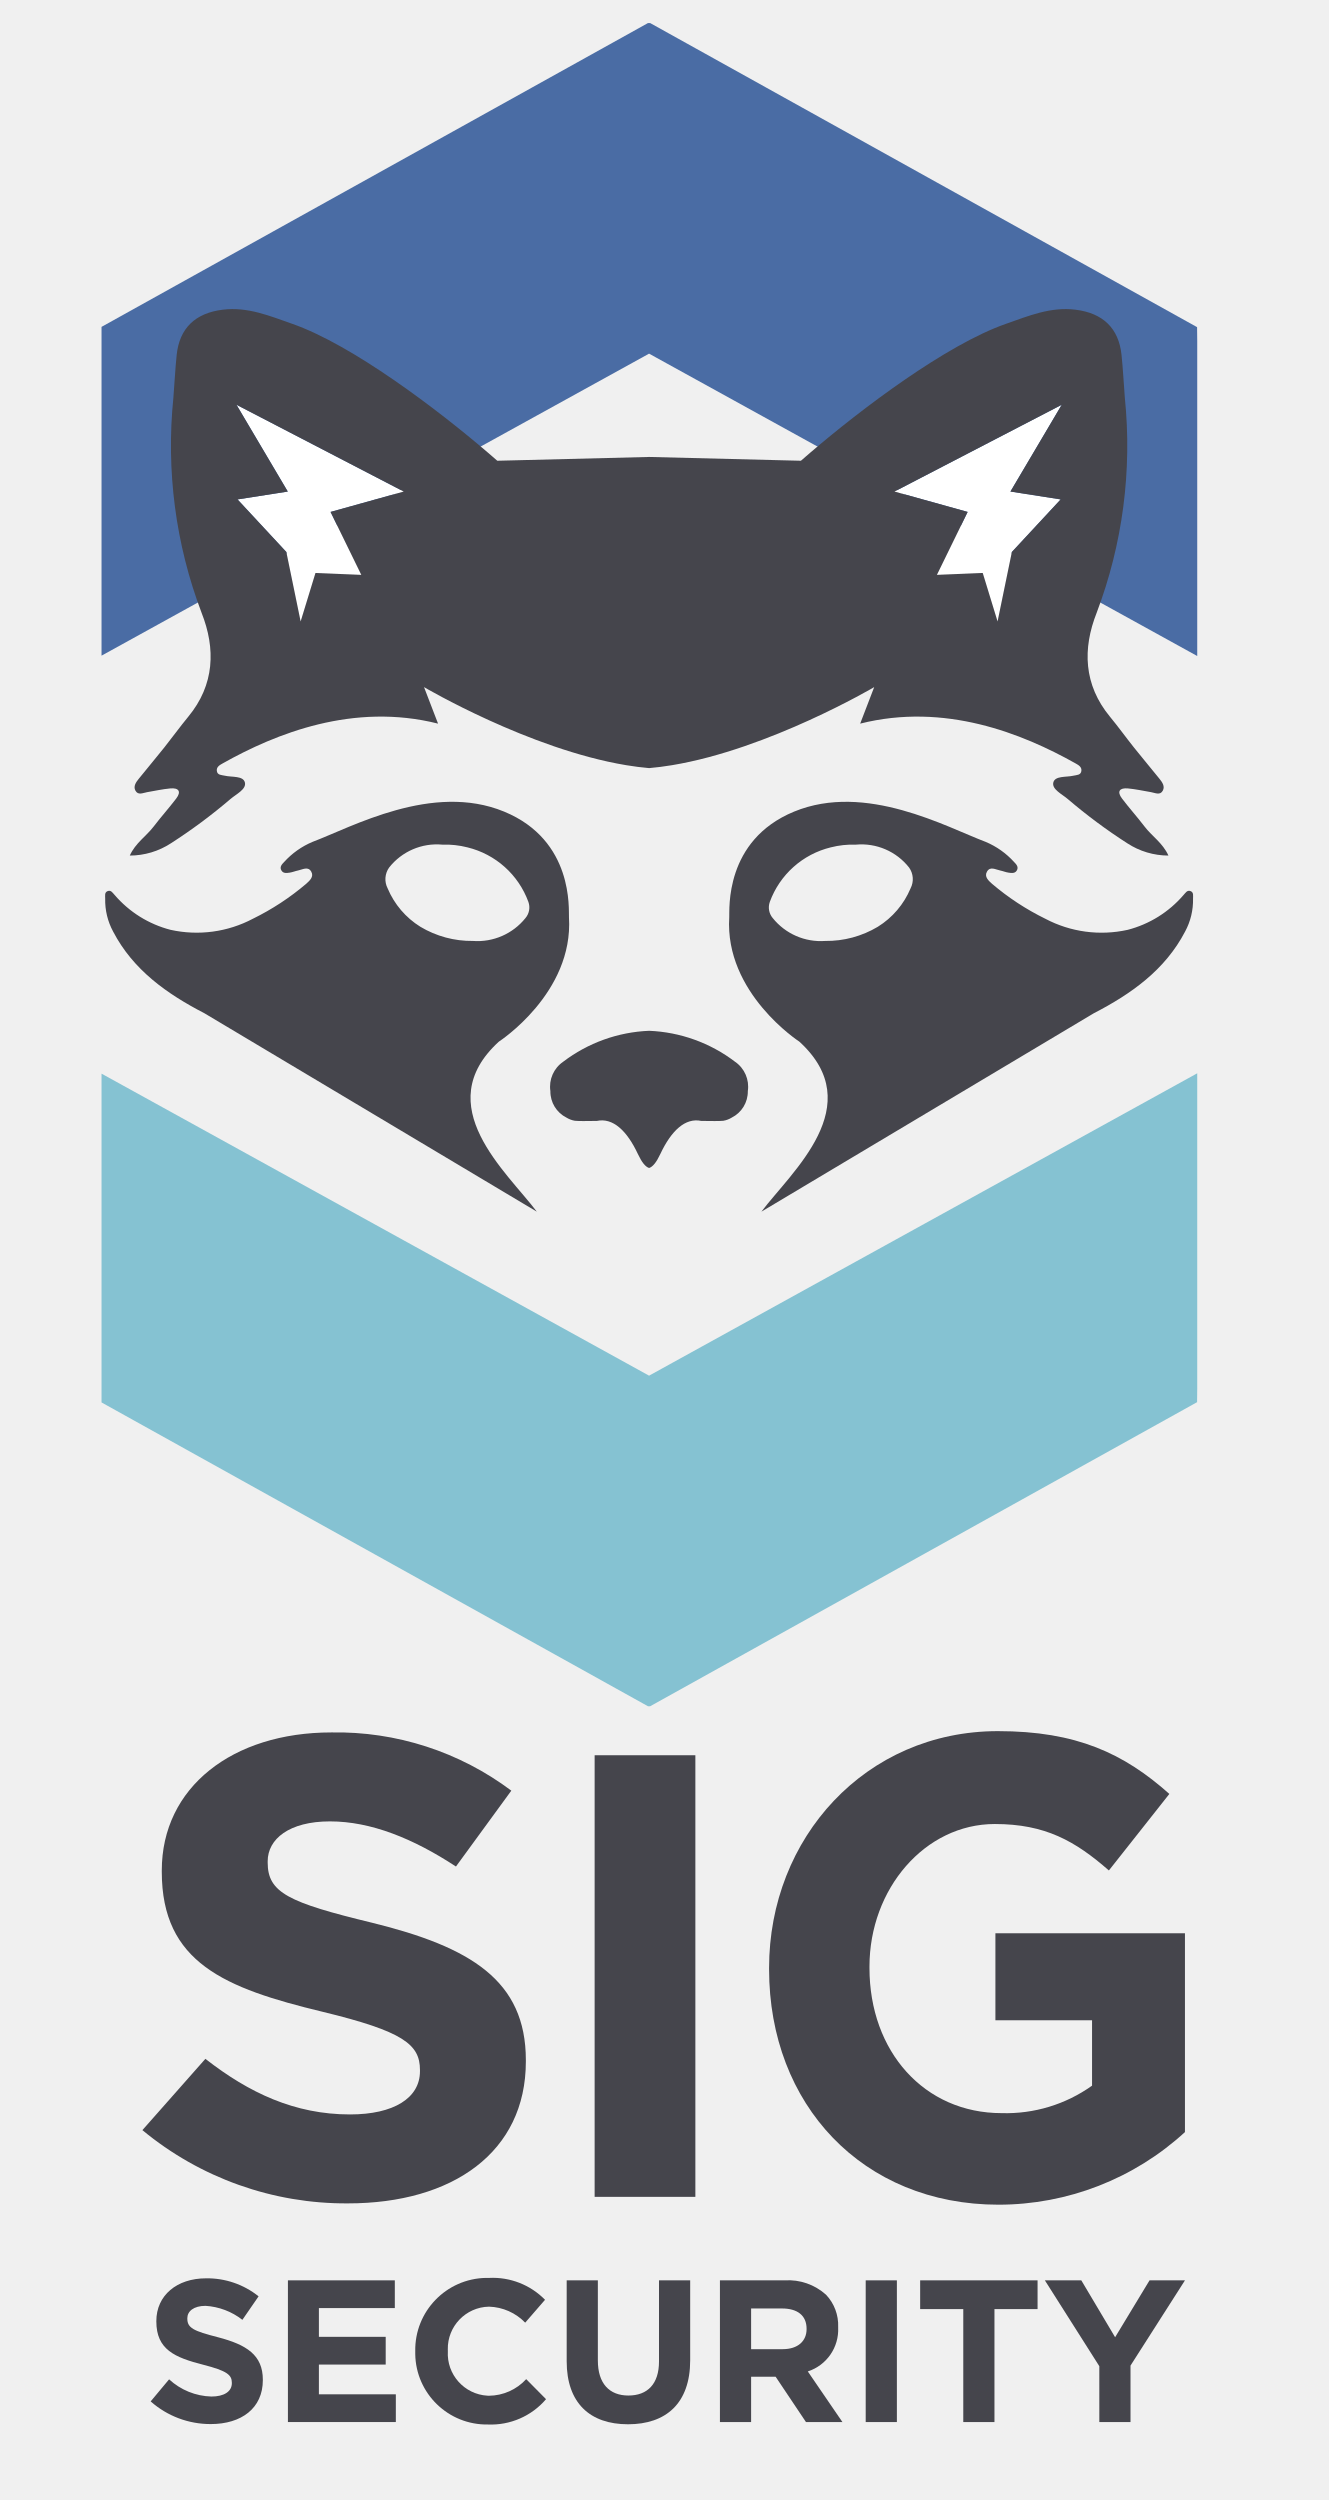
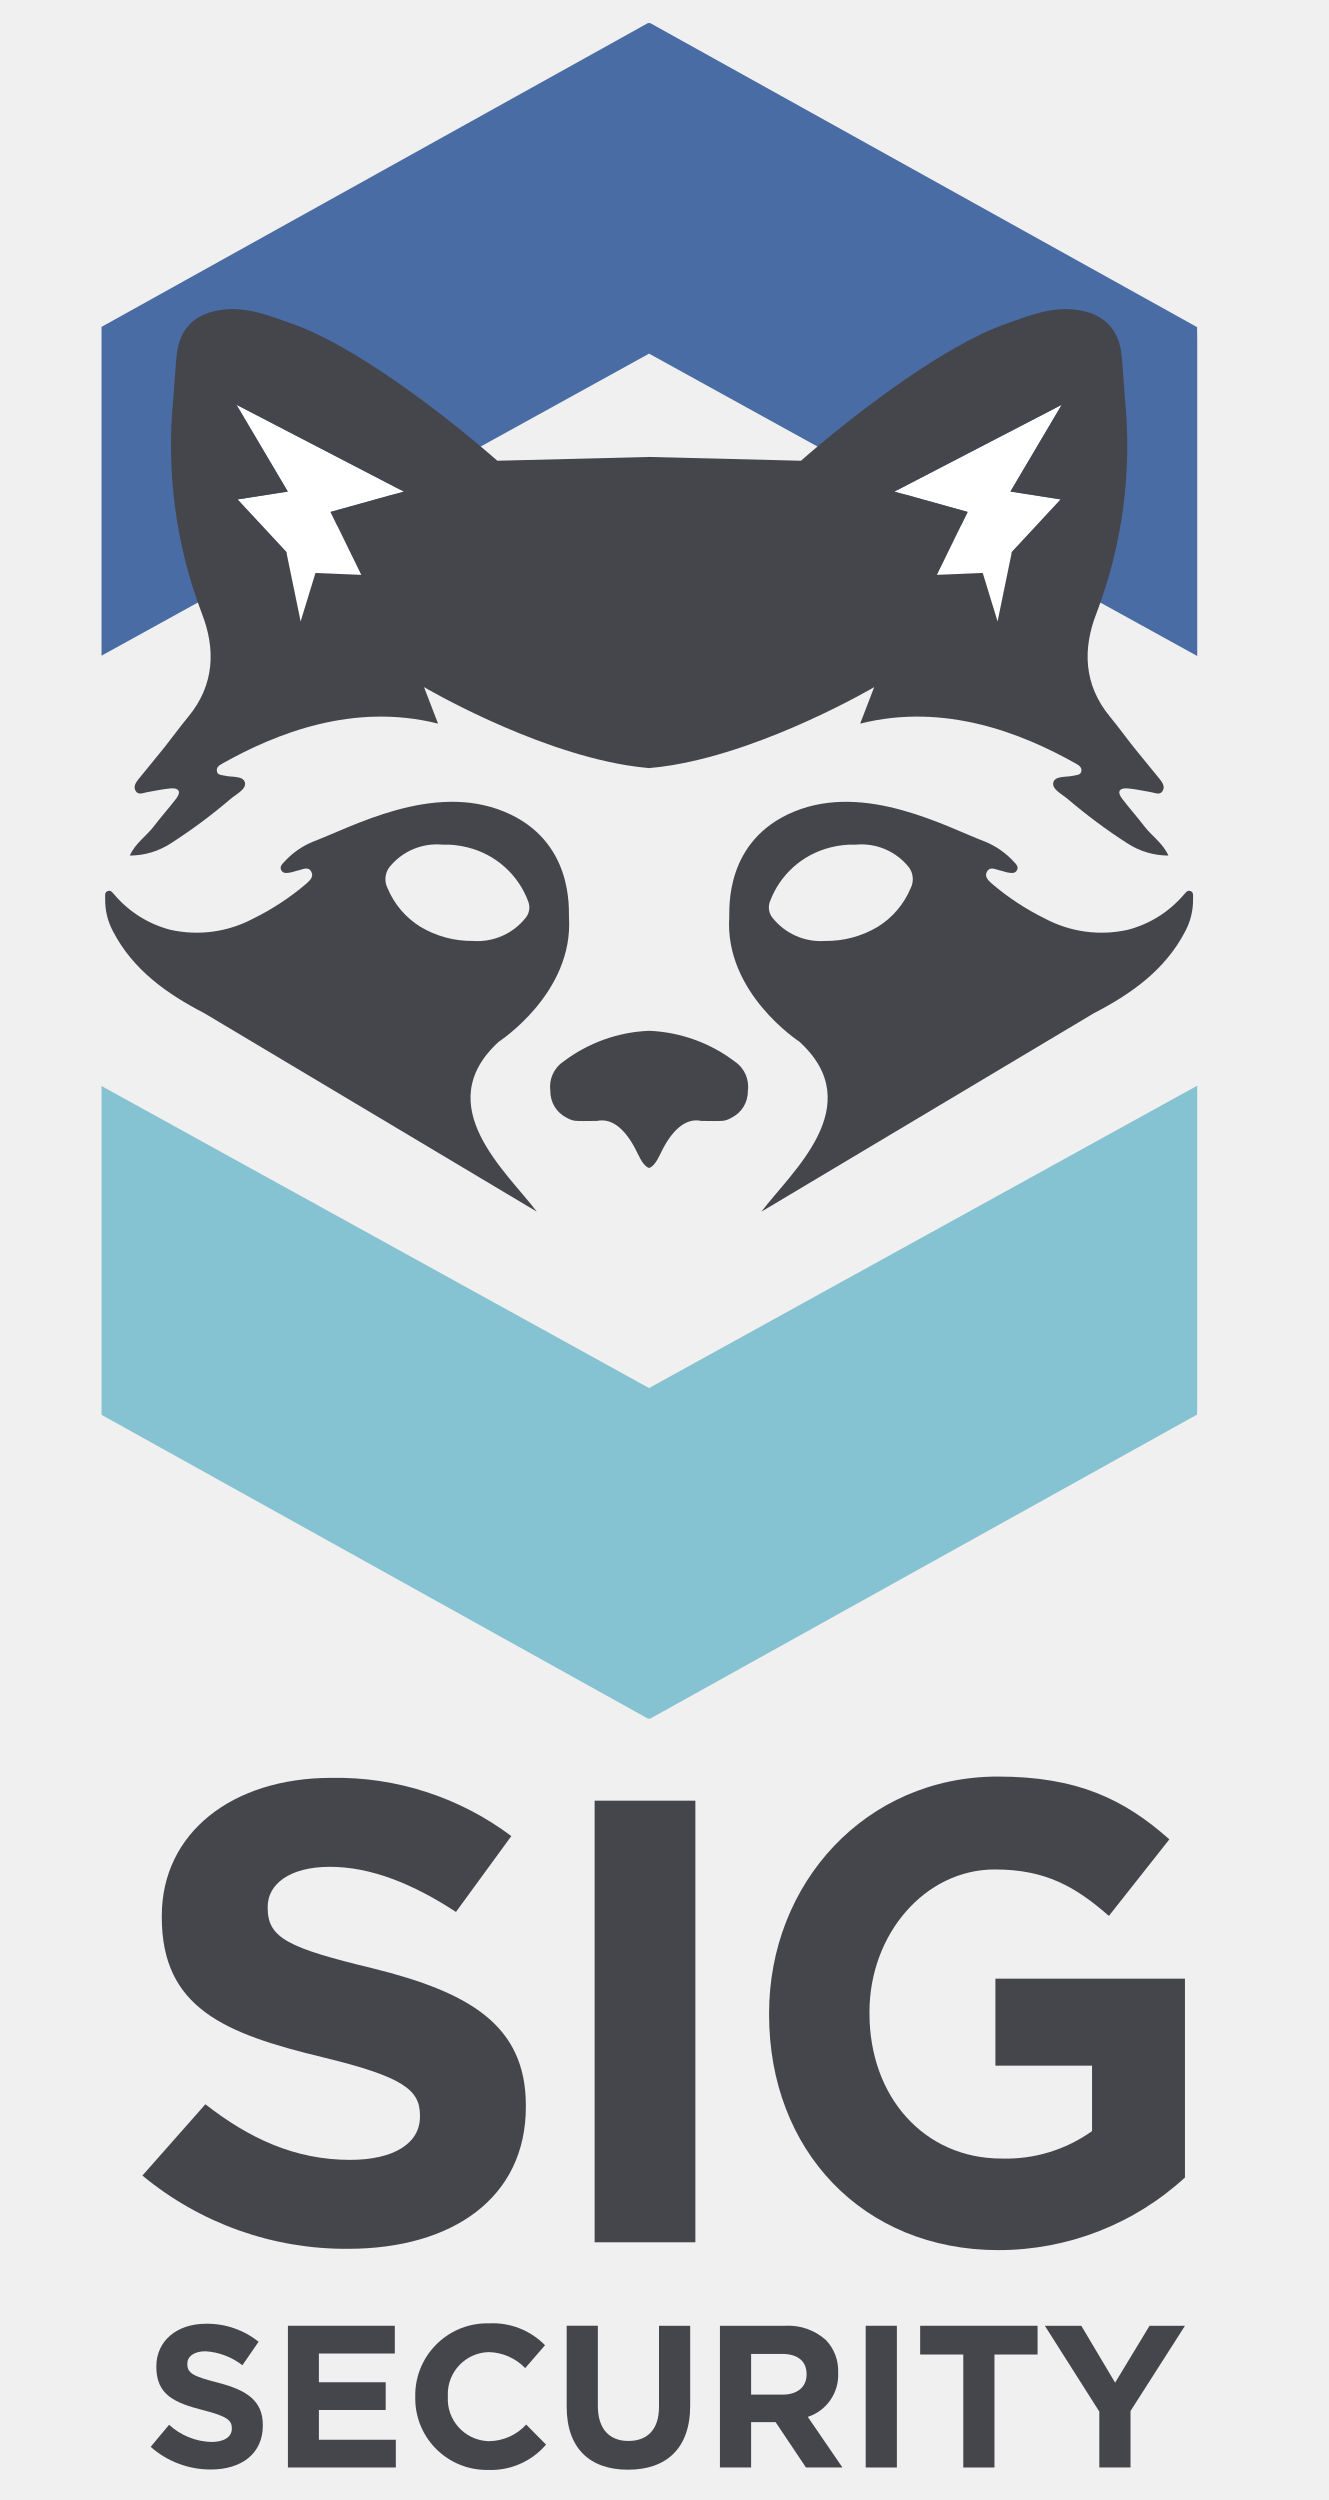
<svg xmlns="http://www.w3.org/2000/svg" id="Layer_1" data-name="Layer 1" viewBox="0 0 130.232 245">
  <defs>
    <style>.cls-1{fill:#45454c;}.cls-2{fill:none;}.cls-3{fill:#4a6ca4;}.cls-4{fill:#85c2d2;}.cls-5{fill:#444445;}.cls-6{fill:#fff;}</style>
  </defs>
-   <path class="cls-1" d="M13.955,208.753l6.173-6.987c4.273,3.334,8.75,5.449,14.177,5.449,4.273,0,6.851-1.602,6.851-4.231v-.128c0-2.501-1.628-3.782-9.564-5.706-9.564-2.307-15.737-4.808-15.737-13.718v-.128c0-8.141,6.919-13.526,16.618-13.526a28.51,28.51,0,0,1,17.636,5.706l-5.426,7.435c-4.205-2.757-8.343-4.423-12.345-4.423-4.002,0-6.105,1.731-6.105,3.91v.129c0,2.948,2.035,3.91,10.243,5.897,9.632,2.372,15.058,5.641,15.058,13.461v.129c0,8.909-7.19,13.91-17.432,13.91A31.254,31.254,0,0,1,13.955,208.753Z" />
-   <path class="cls-1" d="M58.274,172.014h9.872v43.278H58.274Z" />
-   <path class="cls-1" d="M75.37,192.985v-.129c0-12.756,9.471-23.205,22.425-23.205,7.698,0,12.342,2.179,16.802,6.154l-5.926,7.5c-3.3-2.885-6.233-4.551-11.182-4.551-6.843,0-12.281,6.346-12.281,13.974v.128c0,8.205,5.377,14.231,12.953,14.231a14.516,14.516,0,0,0,8.86-2.692V197.984H97.55v-8.526h18.575v19.487a27.032,27.032,0,0,1-18.27,7.115C84.536,216.061,75.37,206.254,75.37,192.985Z" />
-   <path class="cls-1" d="M14.765,235.338l1.806-2.163a6.371,6.371,0,0,0,4.146,1.686c1.25,0,2.004-.496,2.004-1.309v-.039c0-.774-.476-1.171-2.797-1.766-2.798-.714-4.603-1.488-4.603-4.246v-.039c0-2.52,2.024-4.186,4.861-4.186a8.042,8.042,0,0,1,5.159,1.765l-1.587,2.302a6.514,6.514,0,0,0-3.611-1.37c-1.171,0-1.785.536-1.785,1.211v.039c0,.913.595,1.211,2.996,1.825,2.817.734,4.404,1.747,4.404,4.166v.04c0,2.757-2.103,4.305-5.099,4.305A8.838,8.838,0,0,1,14.765,235.338Z" />
-   <path class="cls-1" d="M28.216,223.474H38.692V226.192h-7.44v2.817h6.547v2.718h-6.547v2.916h7.539v2.718H28.216Z" />
-   <path class="cls-1" d="M40.695,230.458v-.04a7.059,7.059,0,0,1,6.932-7.183q.155-.003.31.001a7.166,7.166,0,0,1,5.476,2.143l-1.944,2.242a5.126,5.126,0,0,0-3.552-1.568,4.115,4.115,0,0,0-4.032,4.197q.001.064.005.129v.039A4.125,4.125,0,0,0,47.766,234.777h0q.075.004.151.006a5.013,5.013,0,0,0,3.651-1.627l1.944,1.964a7.1,7.1,0,0,1-5.694,2.481,7.01,7.01,0,0,1-7.123-6.896Q40.693,230.581,40.695,230.458Z" />
-   <path class="cls-1" d="M55.535,231.409v-7.936h3.055V231.33c0,2.262,1.131,3.432,2.996,3.432,1.865,0,2.996-1.13,2.996-3.332v-7.956H67.638v7.836c0,4.207-2.361,6.269-6.091,6.269C57.817,237.58,55.535,235.496,55.535,231.409Z" />
-   <path class="cls-1" d="M70.553,223.474H76.902a5.535,5.535,0,0,1,4.048,1.408A4.359,4.359,0,0,1,82.14,228.056v.04a4.311,4.311,0,0,1-2.976,4.305l3.393,4.96h-3.572L76.01,232.918H73.609v4.444H70.553Zm6.151,6.745c1.489,0,2.341-.793,2.341-1.964v-.04c0-1.309-.913-1.984-2.4-1.984h-3.036v3.988Z" />
-   <path class="cls-1" d="M84.839,223.474H87.894v13.888H84.839Z" />
-   <path class="cls-1" d="M94.401,226.291H90.175v-2.817h11.507v2.817H97.457v11.071H94.401Z" />
-   <path class="cls-1" d="M107.733,231.886l-5.336-8.412h3.571l3.314,5.575,3.373-5.575h3.472l-5.337,8.353v5.535h-3.056Z" />
+   <path class="cls-1" d="M13.955,213.205l6.173-6.987c4.273,3.334,8.75,5.449,14.177,5.449,4.273,0,6.851-1.602,6.851-4.231v-.128c0-2.501-1.628-3.782-9.564-5.706-9.564-2.307-15.737-4.808-15.737-13.718v-.128c0-8.141,6.919-13.526,16.618-13.526a28.51,28.51,0,0,1,17.636,5.706l-5.426,7.435c-4.205-2.757-8.343-4.423-12.345-4.423-4.002,0-6.105,1.731-6.105,3.91v.129c0,2.948,2.035,3.91,10.243,5.897,9.632,2.372,15.058,5.641,15.058,13.461v.129c0,8.909-7.19,13.91-17.432,13.91A31.254,31.254,0,0,1,13.955,213.205Z" />
+   <path class="cls-1" d="M58.274,176.466h9.872v43.278H58.274Z" />
+   <path class="cls-1" d="M75.37,197.437v-.129c0-12.756,9.471-23.205,22.425-23.205,7.698,0,12.342,2.179,16.802,6.154l-5.926,7.5c-3.3-2.885-6.233-4.551-11.182-4.551-6.843,0-12.281,6.346-12.281,13.974v.128c0,8.205,5.377,14.231,12.953,14.231a14.516,14.516,0,0,0,8.86-2.692V202.436H97.55v-8.526h18.575v19.487a27.032,27.032,0,0,1-18.27,7.115C84.536,220.513,75.37,210.706,75.37,197.437Z" />
+   <path class="cls-1" d="M14.765,239.79l1.806-2.163a6.371,6.371,0,0,0,4.146,1.686c1.25,0,2.004-.496,2.004-1.309v-.039c0-.774-.476-1.171-2.797-1.766-2.798-.714-4.603-1.488-4.603-4.246v-.039c0-2.52,2.024-4.186,4.861-4.186a8.042,8.042,0,0,1,5.159,1.765l-1.587,2.302a6.514,6.514,0,0,0-3.611-1.37c-1.171,0-1.785.536-1.785,1.211v.039c0,.913.595,1.211,2.996,1.825,2.817.734,4.404,1.747,4.404,4.166v.04c0,2.757-2.103,4.305-5.099,4.305A8.838,8.838,0,0,1,14.765,239.79Z" />
+   <path class="cls-1" d="M28.216,227.926H38.692V230.644h-7.44v2.817h6.547v2.718h-6.547v2.916h7.539v2.718H28.216Z" />
+   <path class="cls-1" d="M40.695,234.91v-.04a7.059,7.059,0,0,1,6.932-7.183q.155-.003.31.001a7.166,7.166,0,0,1,5.476,2.143l-1.944,2.242a5.126,5.126,0,0,0-3.552-1.568,4.115,4.115,0,0,0-4.032,4.197q.001.064.005.129v.039A4.125,4.125,0,0,0,47.766,239.229h0q.075.004.151.006a5.013,5.013,0,0,0,3.651-1.627l1.944,1.964a7.1,7.1,0,0,1-5.694,2.481,7.01,7.01,0,0,1-7.123-6.896Q40.693,235.033,40.695,234.91Z" />
+   <path class="cls-1" d="M55.535,235.861v-7.936h3.055V235.782c0,2.262,1.131,3.432,2.996,3.432,1.865,0,2.996-1.13,2.996-3.332V227.926H67.638v7.836c0,4.207-2.361,6.269-6.091,6.269C57.817,242.032,55.535,239.948,55.535,235.861Z" />
+   <path class="cls-1" d="M70.553,227.926H76.902a5.535,5.535,0,0,1,4.048,1.408A4.359,4.359,0,0,1,82.14,232.508v.04a4.311,4.311,0,0,1-2.976,4.305l3.393,4.96h-3.572L76.01,237.37H73.609v4.444H70.553Zm6.151,6.745c1.489,0,2.341-.793,2.341-1.964v-.04c0-1.309-.913-1.984-2.4-1.984h-3.036v3.988Z" />
+   <path class="cls-1" d="M84.839,227.926H87.894v13.888H84.839Z" />
+   <path class="cls-1" d="M94.401,230.743H90.175v-2.817h11.507v2.817H97.457v11.071H94.401Z" />
+   <path class="cls-1" d="M107.733,236.338l-5.336-8.412h3.571l3.314,5.575,3.373-5.575h3.472l-5.337,8.353v5.535h-3.056Z" />
  <polygon class="cls-2" points="9.95 64.255 9.95 105.622 63.608 135.22 117.329 105.587 117.329 64.29 63.608 34.657 9.95 64.255" />
  <polygon class="cls-3" points="63.608 34.657 117.329 64.29 117.329 33.456 117.314 32.06 63.712 2.258 63.504 2.258 9.95 32.033 9.95 64.255 63.608 34.657" />
-   <polygon class="cls-4" points="63.608 134.815 9.95 105.217 9.95 137.439 63.504 167.214 63.712 167.214 117.314 137.413 117.329 136.016 117.329 105.182 63.608 134.815" />
+   <polygon class="cls-4" points="63.608 136.029 9.95 106.431 9.95 138.653 63.504 168.428 63.712 168.428 117.314 138.627 117.329 137.23 117.329 106.396 63.608 136.029" />
  <polygon class="cls-5" points="92.221 56.338 96.712 56.15 98.167 60.905 96.712 56.15 92.221 56.338" />
  <polygon class="cls-6" points="23.277 48.943 28.061 54.096 29.462 60.905 30.917 56.15 35.408 56.338 32.395 50.169 39.566 48.172 23.172 39.665 28.201 48.172 23.277 48.943" />
  <polygon class="cls-6" points="91.817 56.338 96.307 56.15 97.762 60.905 99.163 54.096 103.946 48.943 99.023 48.172 104.051 39.665 87.658 48.172 94.829 50.169 91.817 56.338" />
-   <path class="cls-1" d="M48.889,102.08s7.336-4.748,6.87-12.191c-.045-.713.501-7.526-6.352-10.35-7.027-2.896-14.954,1.527-18.776,2.963a7.852,7.852,0,0,0-2.782,1.969c-.23.237-.487.501-.255.858.183.283.509.228.785.191.281-.038.55-.157.83-.213.443-.088.976-.438,1.291.11.289.503-.149.883-.495,1.196a25.115,25.115,0,0,1-5.223,3.425,11.804,11.804,0,0,1-8.066,1.086A10.755,10.755,0,0,1,11.243,87.716c-.188-.188-.347-.517-.688-.39-.337.125-.24.47-.247.733a6.48,6.48,0,0,0,.78,3.237c1.962,3.763,5.273,6.105,8.955,8.009l32.565,19.438C49.685,114.859,42.024,108.349,48.889,102.08ZM37.987,87.056a1.962,1.962,0,0,1,.145-2.034,5.942,5.942,0,0,1,5.22-2.247,8.704,8.704,0,0,1,2.455.266,8.497,8.497,0,0,1,5.973,5.34,1.609,1.609,0,0,1-.286,1.592,6.033,6.033,0,0,1-5.142,2.24,9.802,9.802,0,0,1-5.152-1.388A8.125,8.125,0,0,1,37.987,87.056Z" />
-   <path class="cls-1" d="M116.669,87.326c-.341-.127-.5.203-.688.39a10.755,10.755,0,0,1-5.472,3.409,11.804,11.804,0,0,1-8.066-1.086,25.112,25.112,0,0,1-5.223-3.425c-.346-.312-.784-.693-.495-1.196.315-.548.848-.198,1.291-.11.28.055.549.175.83.213.275.037.601.092.785-.191.231-.357-.025-.622-.255-.858a7.854,7.854,0,0,0-2.782-1.969c-3.823-1.436-11.749-5.859-18.776-2.964-6.853,2.824-6.308,9.637-6.352,10.35-.466,7.443,6.87,12.191,6.87,12.191,6.865,6.269-.796,12.779-3.718,16.663l32.565-19.438c3.682-1.904,6.993-4.247,8.955-8.009a6.48,6.48,0,0,0,.78-3.237C116.909,87.795,117.006,87.451,116.669,87.326ZM89.237,87.056a8.125,8.125,0,0,1-3.213,3.769,9.802,9.802,0,0,1-5.152,1.388,6.033,6.033,0,0,1-5.142-2.24,1.609,1.609,0,0,1-.286-1.592,8.497,8.497,0,0,1,5.973-5.34,8.705,8.705,0,0,1,2.456-.266,5.942,5.942,0,0,1,5.22,2.247A1.962,1.962,0,0,1,89.237,87.056Z" />
-   <path class="cls-1" d="M15.055,81.005c-.715.938-1.782,1.611-2.336,2.841a7.385,7.385,0,0,0,4.041-1.21,53.4,53.4,0,0,0,5.819-4.326c.566-.486,1.574-.956,1.423-1.618-.156-.686-1.272-.508-1.98-.675-.314-.074-.721-.041-.773-.472-.046-.389.282-.569.572-.732,5.22-2.936,12.818-5.985,21.108-3.897l-1.376-3.58s10.306,6.078,19.82,7.653c.753.125,1.502.223,2.24.286.738-.063,1.486-.162,2.24-.286C75.366,73.414,85.672,67.336,85.672,67.336l-1.376,3.58c8.289-2.088,15.887.962,21.108,3.897.289.163.618.343.572.732-.052.431-.459.398-.773.472-.707.167-1.823-.01-1.98.675-.151.662.857,1.132,1.423,1.618a53.394,53.394,0,0,0,5.819,4.326,7.385,7.385,0,0,0,4.041,1.21c-.554-1.23-1.621-1.903-2.336-2.841-.713-.935-1.504-1.813-2.214-2.75-.52-.687-.247-1.066.587-.989.759.07,1.509.239,2.263.366.407.069.889.344,1.154-.16.22-.417-.06-.813-.328-1.146-.828-1.028-1.68-2.038-2.503-3.07-.794-.995-1.536-2.03-2.347-3.011-2.595-3.139-2.699-6.675-1.309-10.194A46.223,46.223,0,0,0,110.234,38.977c-.113-1.397-.178-2.798-.323-4.191-.272-2.622-1.826-4.105-4.517-4.437-2.438-.301-4.594.611-6.803,1.383-5.884,2.056-14.215,8.369-19.217,12.655-.307.263-.604.52-.884.766L63.612,44.781,48.735,45.153c-.28-.246-.578-.503-.884-.766-5.002-4.287-13.333-10.599-19.217-12.655-2.209-.772-4.365-1.684-6.803-1.383-2.692.332-4.245,1.815-4.517,4.437-.145,1.393-.21,2.795-.323,4.191a46.222,46.222,0,0,0,2.763,21.074c1.39,3.52,1.286,7.055-1.309,10.194-.811.981-1.554,2.016-2.347,3.011-.823,1.032-1.675,2.042-2.503,3.07-.268.333-.548.728-.328,1.146.265.503.747.228,1.154.16.754-.127,1.503-.296,2.263-.366.833-.077,1.107.302.587.989C16.559,79.191,15.767,80.069,15.055,81.005Zm88.997-41.339L99.023,48.172l4.924.771-4.784,5.153-1.401,6.809-1.455-4.755-4.491.187,3.013-6.169L87.658,48.172ZM39.566,48.172l-7.171,1.997,3.013,6.169-4.491-.188L29.462,60.905l-1.401-6.809L23.277,48.943,28.201,48.172l-5.029-8.507Z" />
+   <path class="cls-1" d="M48.889,102.08s7.336-4.748,6.87-12.191c-.045-.713.501-7.526-6.352-10.35-7.027-2.896-14.954,1.527-18.776,2.963a7.852,7.852,0,0,0-2.782,1.969c-.23.237-.487.501-.255.858.183.283.509.228.785.191.281-.038.55-.157.83-.213.443-.088.976-.438,1.291.11.289.503-.149.883-.495,1.196A25.115,25.115,0,0,1,24.782,90.039a11.804,11.804,0,0,1-8.066,1.086A10.755,10.755,0,0,1,11.243,87.716c-.188-.188-.347-.517-.688-.39-.337.125-.24.47-.247.733a6.48,6.48,0,0,0,.78,3.237c1.962,3.763,5.273,6.105,8.955,8.009l32.565,19.438C49.685,114.859,42.024,108.349,48.889,102.08ZM37.987,87.056a1.962,1.962,0,0,1,.145-2.034,5.942,5.942,0,0,1,5.22-2.247,8.704,8.704,0,0,1,2.455.266,8.497,8.497,0,0,1,5.973,5.34,1.609,1.609,0,0,1-.286,1.592,6.033,6.033,0,0,1-5.142,2.24,9.802,9.802,0,0,1-5.152-1.388A8.125,8.125,0,0,1,37.987,87.056Z" />
+   <path class="cls-1" d="M116.669,87.326c-.341-.127-.5.203-.688.39a10.755,10.755,0,0,1-5.472,3.409,11.804,11.804,0,0,1-8.066-1.086,25.112,25.112,0,0,1-5.223-3.425c-.346-.312-.784-.693-.495-1.196.315-.548.848-.198,1.291-.11.28.055.549.175.83.213.275.037.601.092.785-.191.231-.357-.025-.622-.255-.858a7.854,7.854,0,0,0-2.782-1.969c-3.823-1.436-11.749-5.859-18.776-2.964-6.853,2.824-6.308,9.637-6.352,10.35-.466,7.443,6.87,12.191,6.87,12.191,6.865,6.269-.796,12.779-3.718,16.663l32.565-19.438c3.682-1.904,6.993-4.247,8.955-8.009a6.48,6.48,0,0,0,.78-3.237C116.909,87.795,117.006,87.451,116.669,87.326ZM89.237,87.056a8.125,8.125,0,0,1-3.213,3.769,9.802,9.802,0,0,1-5.152,1.388,6.033,6.033,0,0,1-5.142-2.24,1.609,1.609,0,0,1-.286-1.592A8.497,8.497,0,0,1,81.417,83.041a8.706,8.706,0,0,1,2.456-.266,5.942,5.942,0,0,1,5.22,2.247A1.962,1.962,0,0,1,89.237,87.056Z" />
+   <path class="cls-1" d="M15.055,81.005c-.715.938-1.782,1.611-2.336,2.841a7.385,7.385,0,0,0,4.041-1.21,53.4,53.4,0,0,0,5.819-4.326c.566-.486,1.574-.956,1.423-1.618-.156-.686-1.272-.508-1.98-.675-.314-.074-.721-.041-.773-.472-.046-.389.282-.569.572-.732,5.22-2.936,12.818-5.985,21.108-3.897l-1.376-3.58S51.858,73.414,61.372,74.989c.753.125,1.502.223,2.24.286.738-.063,1.486-.162,2.24-.286C75.366,73.414,85.672,67.336,85.672,67.336l-1.376,3.58c8.289-2.088,15.887.962,21.108,3.897.289.163.618.343.572.732-.052.431-.459.398-.773.472-.707.167-1.823-.01-1.98.675-.151.662.857,1.132,1.423,1.618a53.396,53.396,0,0,0,5.819,4.326,7.385,7.385,0,0,0,4.041,1.21c-.554-1.23-1.621-1.903-2.336-2.841-.713-.935-1.504-1.813-2.214-2.75-.52-.687-.247-1.066.587-.989.759.07,1.509.239,2.263.366.407.069.889.344,1.154-.16.22-.417-.06-.813-.328-1.146-.828-1.028-1.68-2.038-2.503-3.07-.794-.995-1.536-2.03-2.347-3.011-2.595-3.139-2.699-6.675-1.309-10.194a46.223,46.223,0,0,0,2.763-21.074c-.113-1.397-.178-2.798-.323-4.191-.272-2.622-1.826-4.105-4.517-4.437-2.438-.301-4.594.611-6.803,1.383-5.884,2.056-14.215,8.369-19.217,12.655-.307.263-.604.52-.884.766l-14.877-.372-14.877.372c-.28-.246-.578-.503-.884-.766-5.002-4.287-13.333-10.599-19.217-12.655-2.209-.772-4.365-1.684-6.803-1.383-2.692.332-4.245,1.815-4.517,4.437-.145,1.393-.21,2.795-.323,4.191a46.222,46.222,0,0,0,2.763,21.074c1.39,3.52,1.286,7.055-1.309,10.194-.811.981-1.554,2.016-2.347,3.011-.823,1.032-1.675,2.042-2.503,3.07-.268.333-.548.728-.328,1.146.265.503.747.228,1.154.16.754-.127,1.503-.296,2.263-.366.833-.077,1.107.302.587.989C16.559,79.191,15.767,80.069,15.055,81.005Zm88.997-41.339L99.023,48.172l4.924.771L99.163,54.096l-1.401,6.809-1.455-4.755-4.491.187,3.013-6.169L87.658,48.172ZM39.566,48.172l-7.171,1.997,3.013,6.169-4.491-.188L29.462,60.905l-1.401-6.809L23.277,48.943l4.924-.771-5.029-8.507Z" />
  <path class="cls-1" d="M72.032,104.05a14.893,14.893,0,0,0-8.42-3.032,14.893,14.893,0,0,0-8.42,3.032,2.959,2.959,0,0,0-1.255,2.876,2.863,2.863,0,0,0,1.583,2.603,2.308,2.308,0,0,0,.826.308c.536.045,1.088.019,1.992.015h.01c.052-0.0.093-.001.148-.001,1.563-.337,2.941.944,4.021,3.25.38.811.738,1.251,1.095,1.361.357-.11.715-.55,1.095-1.361,1.08-2.306,2.458-3.587,4.021-3.25.055,0,.096.001.148.001h.01c.904.003,1.456.03,1.992-.015a2.308,2.308,0,0,0,.826-.308,2.863,2.863,0,0,0,1.583-2.603A2.959,2.959,0,0,0,72.032,104.05Z" />
</svg>
